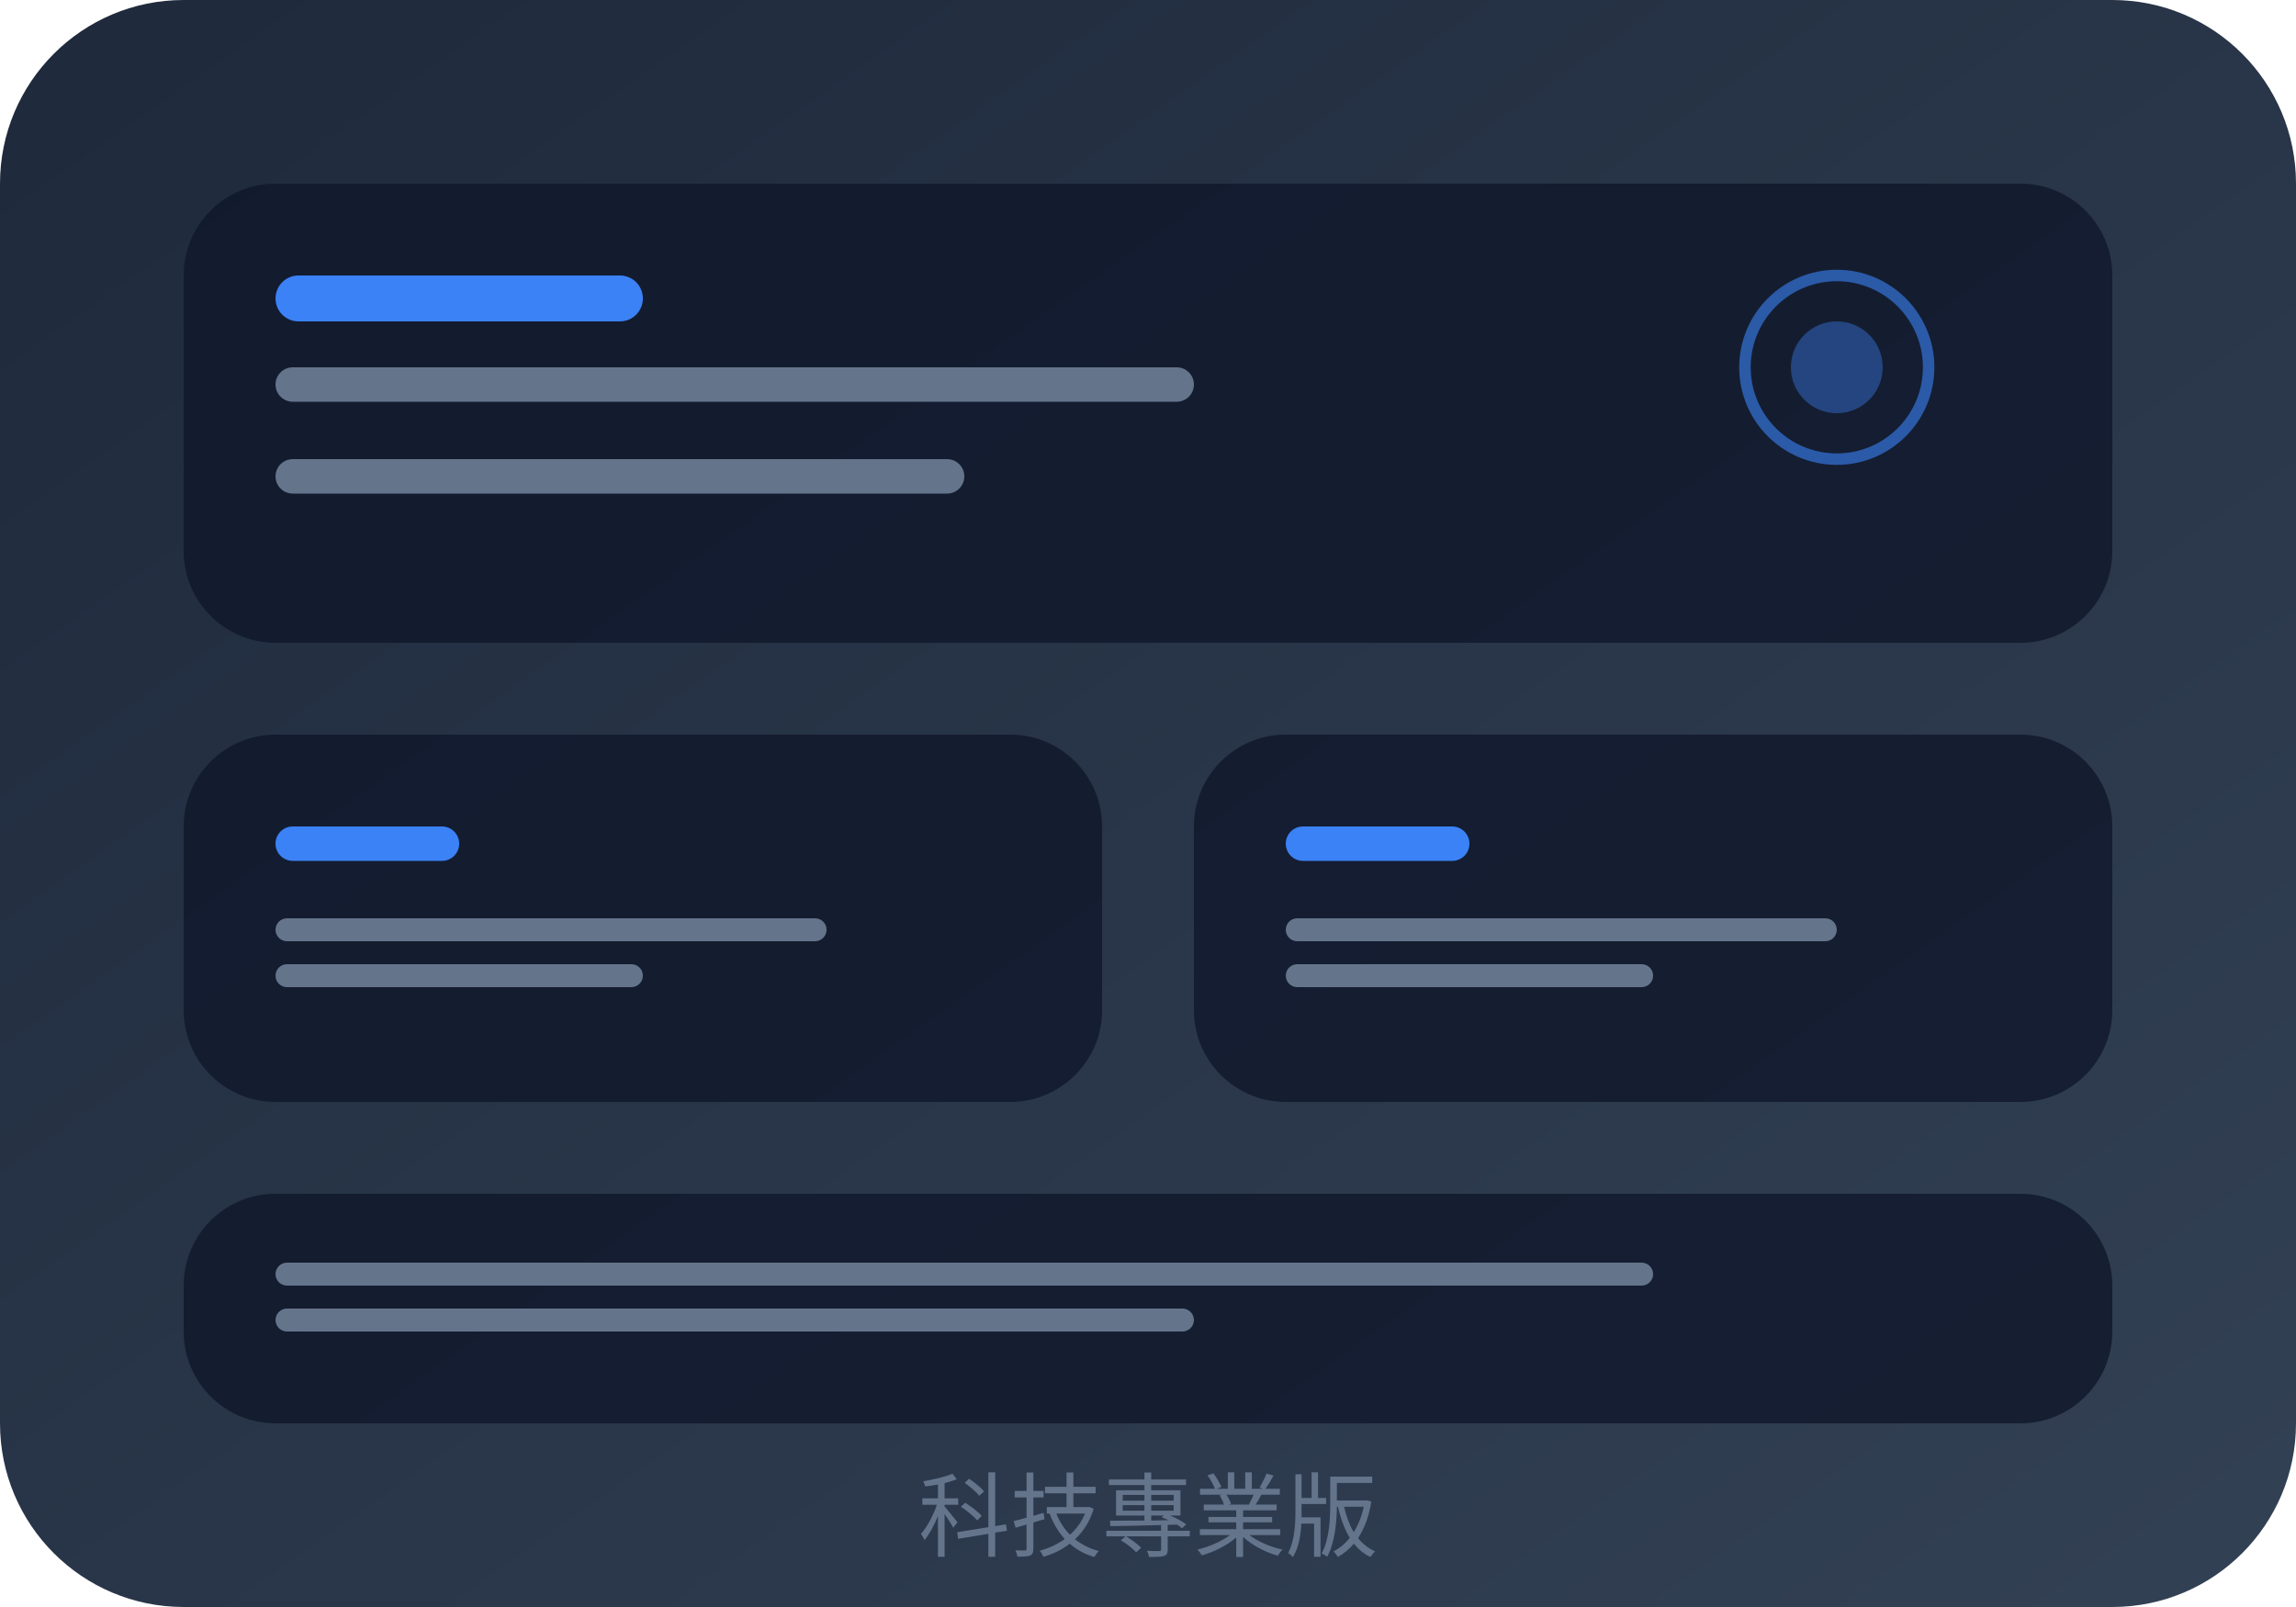
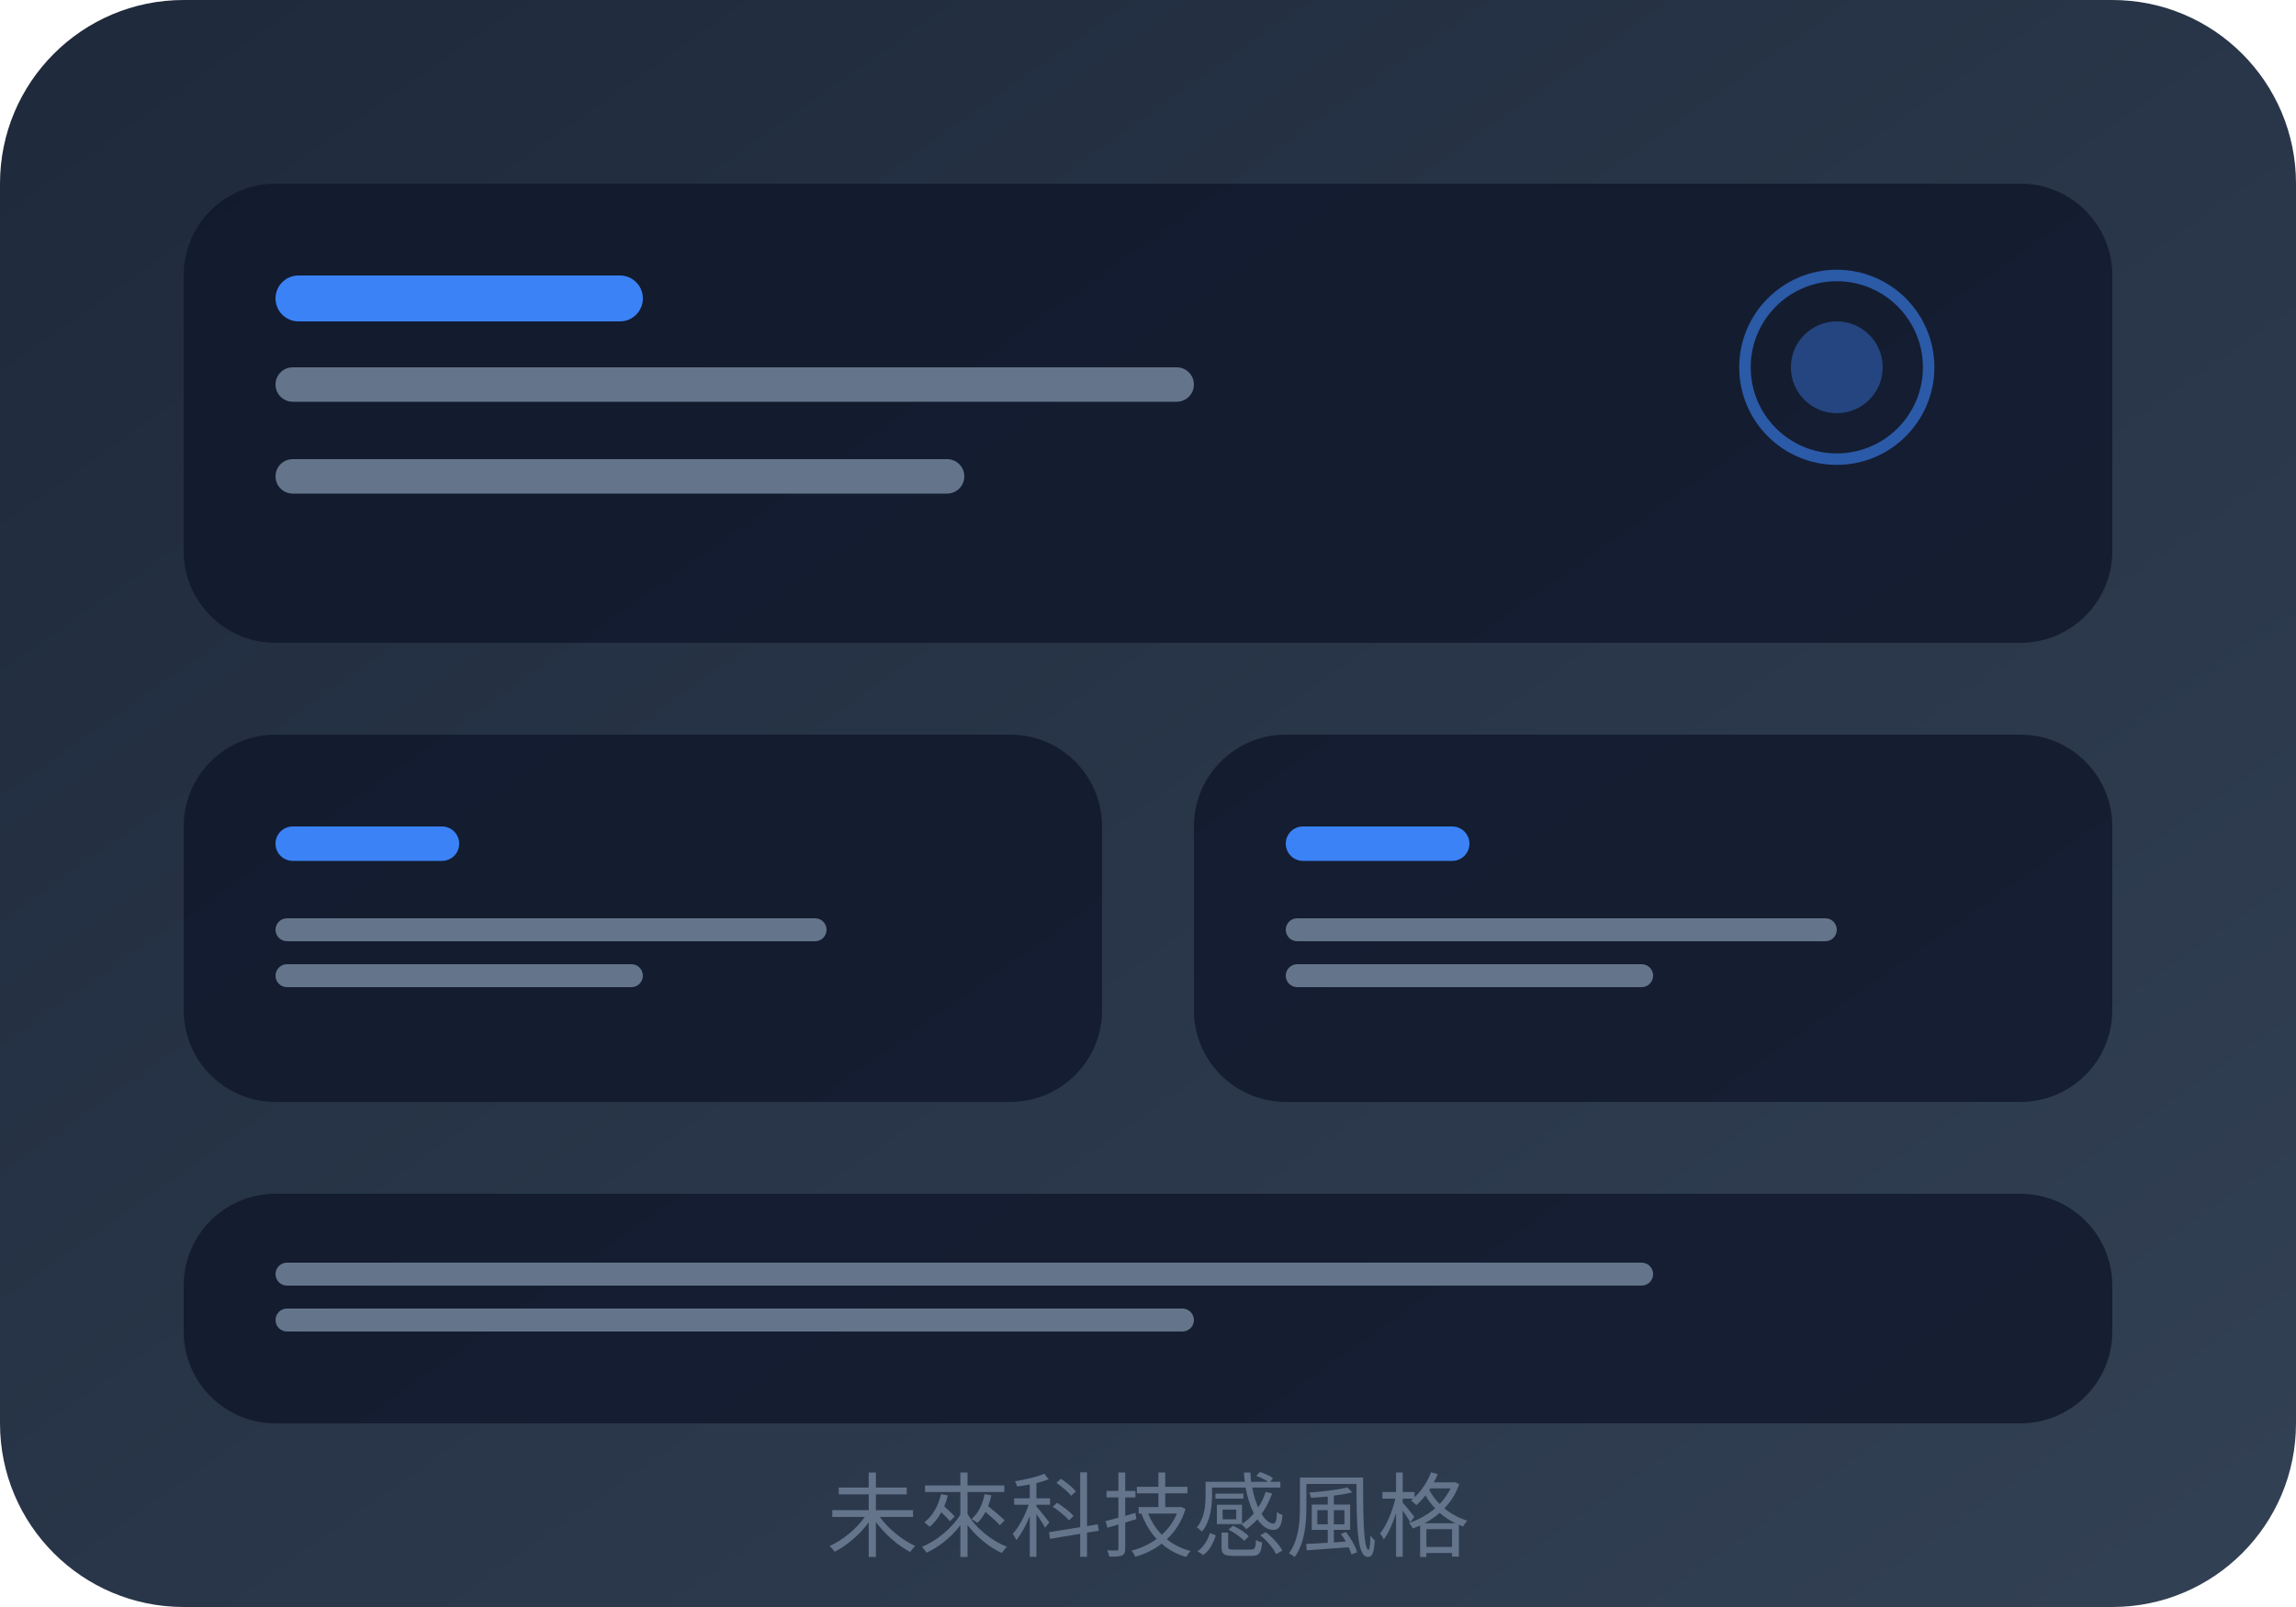
<svg xmlns="http://www.w3.org/2000/svg" width="200" height="140" viewBox="0 0 200 140">
  <defs>
    <linearGradient id="techGradient" x1="0%" y1="0%" x2="100%" y2="100%">
      <stop offset="0%" style="stop-color:#1e293b;stop-opacity:1" />
      <stop offset="100%" style="stop-color:#334155;stop-opacity:1" />
    </linearGradient>
  </defs>
  <rect width="200" height="140" fill="url(#techGradient)" rx="16" />
  <rect x="16" y="16" width="168" height="40" fill="#0f172a" rx="8" opacity="0.8" />
  <rect x="24" y="24" width="32" height="4" fill="#3b82f6" rx="2" />
  <rect x="24" y="32" width="80" height="3" fill="#64748b" rx="1.5" />
  <rect x="24" y="40" width="60" height="3" fill="#64748b" rx="1.5" />
  <rect x="16" y="64" width="80" height="32" fill="#0f172a" rx="8" opacity="0.8" />
  <rect x="24" y="72" width="16" height="3" fill="#3b82f6" rx="1.5" />
  <rect x="24" y="80" width="48" height="2" fill="#64748b" rx="1" />
  <rect x="24" y="84" width="32" height="2" fill="#64748b" rx="1" />
  <rect x="104" y="64" width="80" height="32" fill="#0f172a" rx="8" opacity="0.8" />
  <rect x="112" y="72" width="16" height="3" fill="#3b82f6" rx="1.5" />
  <rect x="112" y="80" width="48" height="2" fill="#64748b" rx="1" />
  <rect x="112" y="84" width="32" height="2" fill="#64748b" rx="1" />
  <rect x="16" y="104" width="168" height="20" fill="#0f172a" rx="8" opacity="0.8" />
  <rect x="24" y="110" width="120" height="2" fill="#64748b" rx="1" />
  <rect x="24" y="114" width="80" height="2" fill="#64748b" rx="1" />
  <circle cx="160" cy="32" r="8" fill="none" stroke="#3b82f6" stroke-width="1" opacity="0.6" />
  <circle cx="160" cy="32" r="4" fill="#3b82f6" opacity="0.4" />
-   <text x="100" y="135" font-family="Inter, sans-serif" font-size="8" fill="#64748b" text-anchor="middle">科技專業版</text>
+   <text x="100" y="135" font-family="Inter, sans-serif" font-size="8" fill="#64748b" text-anchor="middle">未來科技感風格</text>
</svg>
